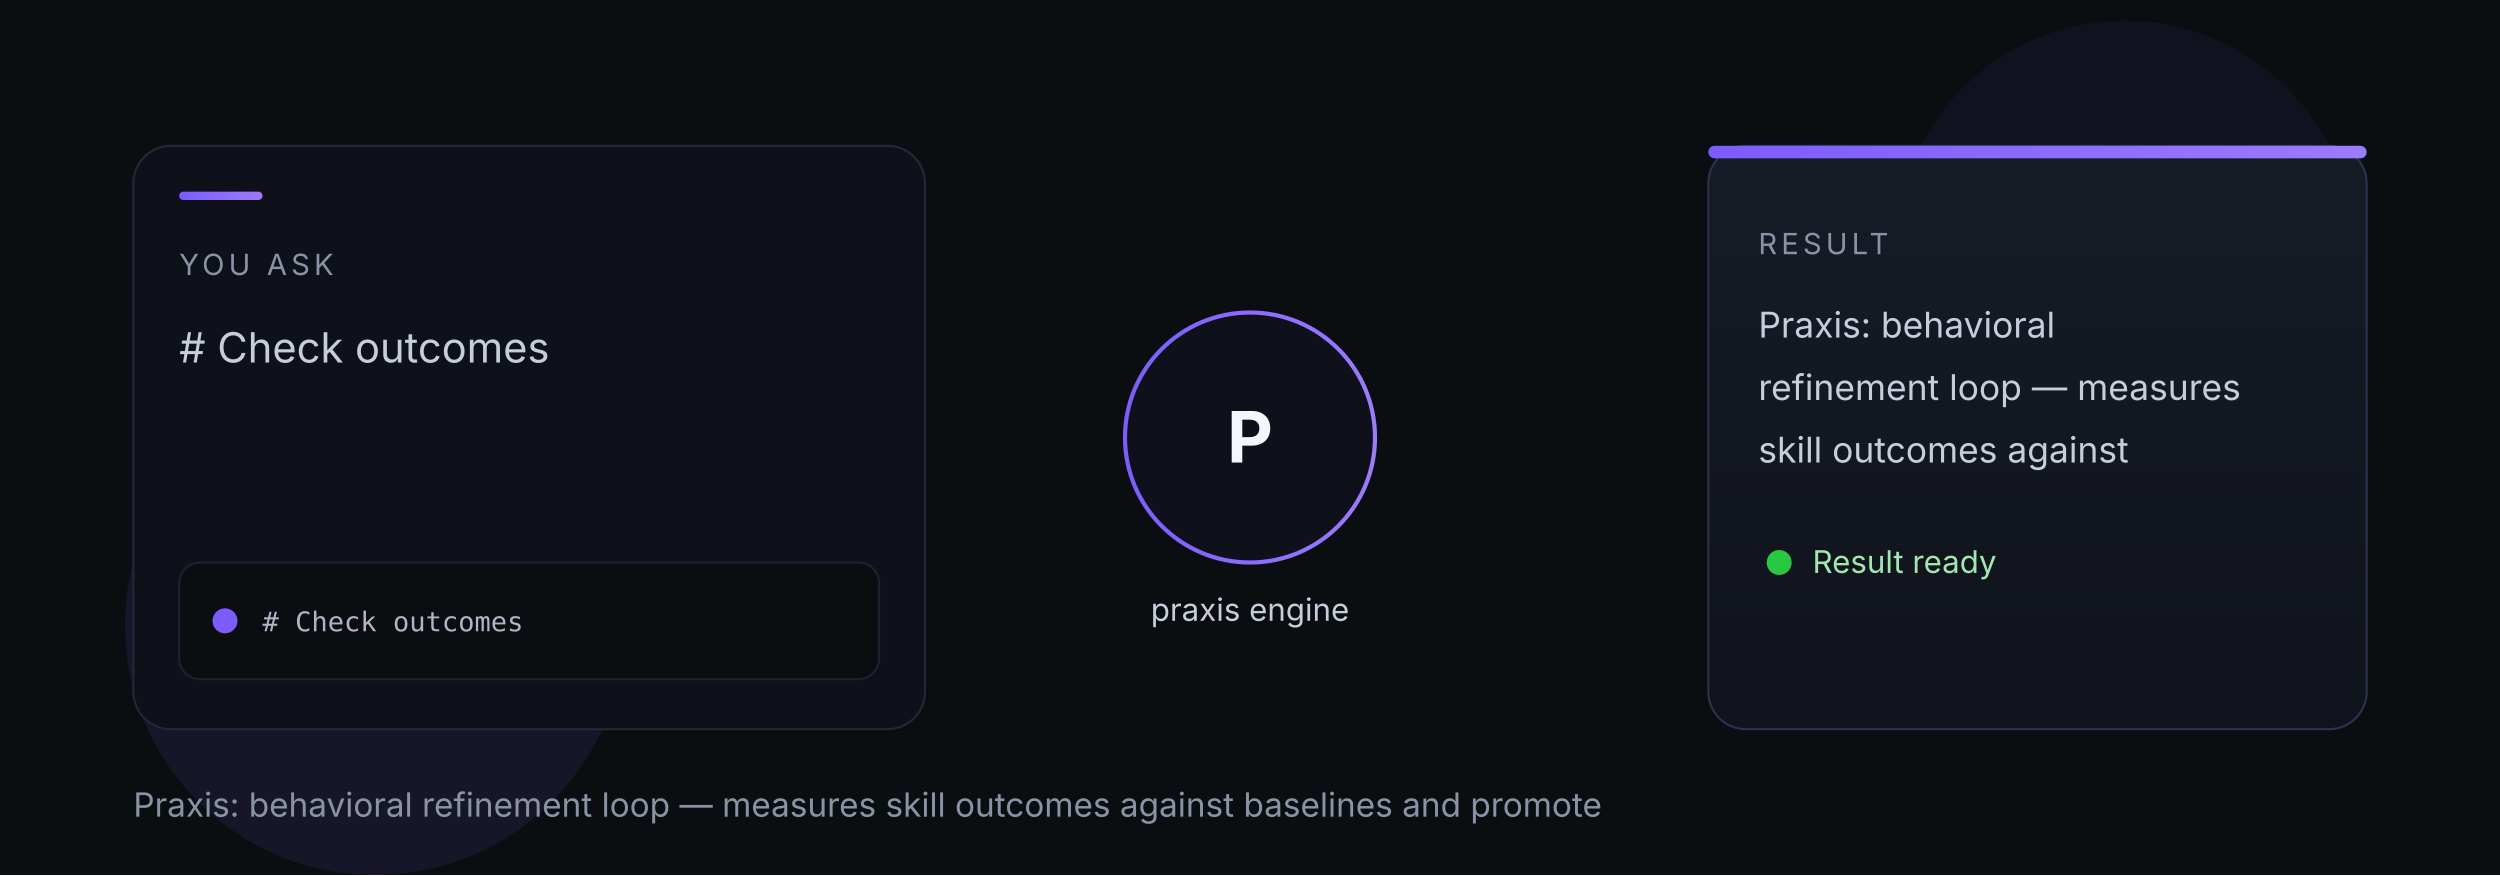
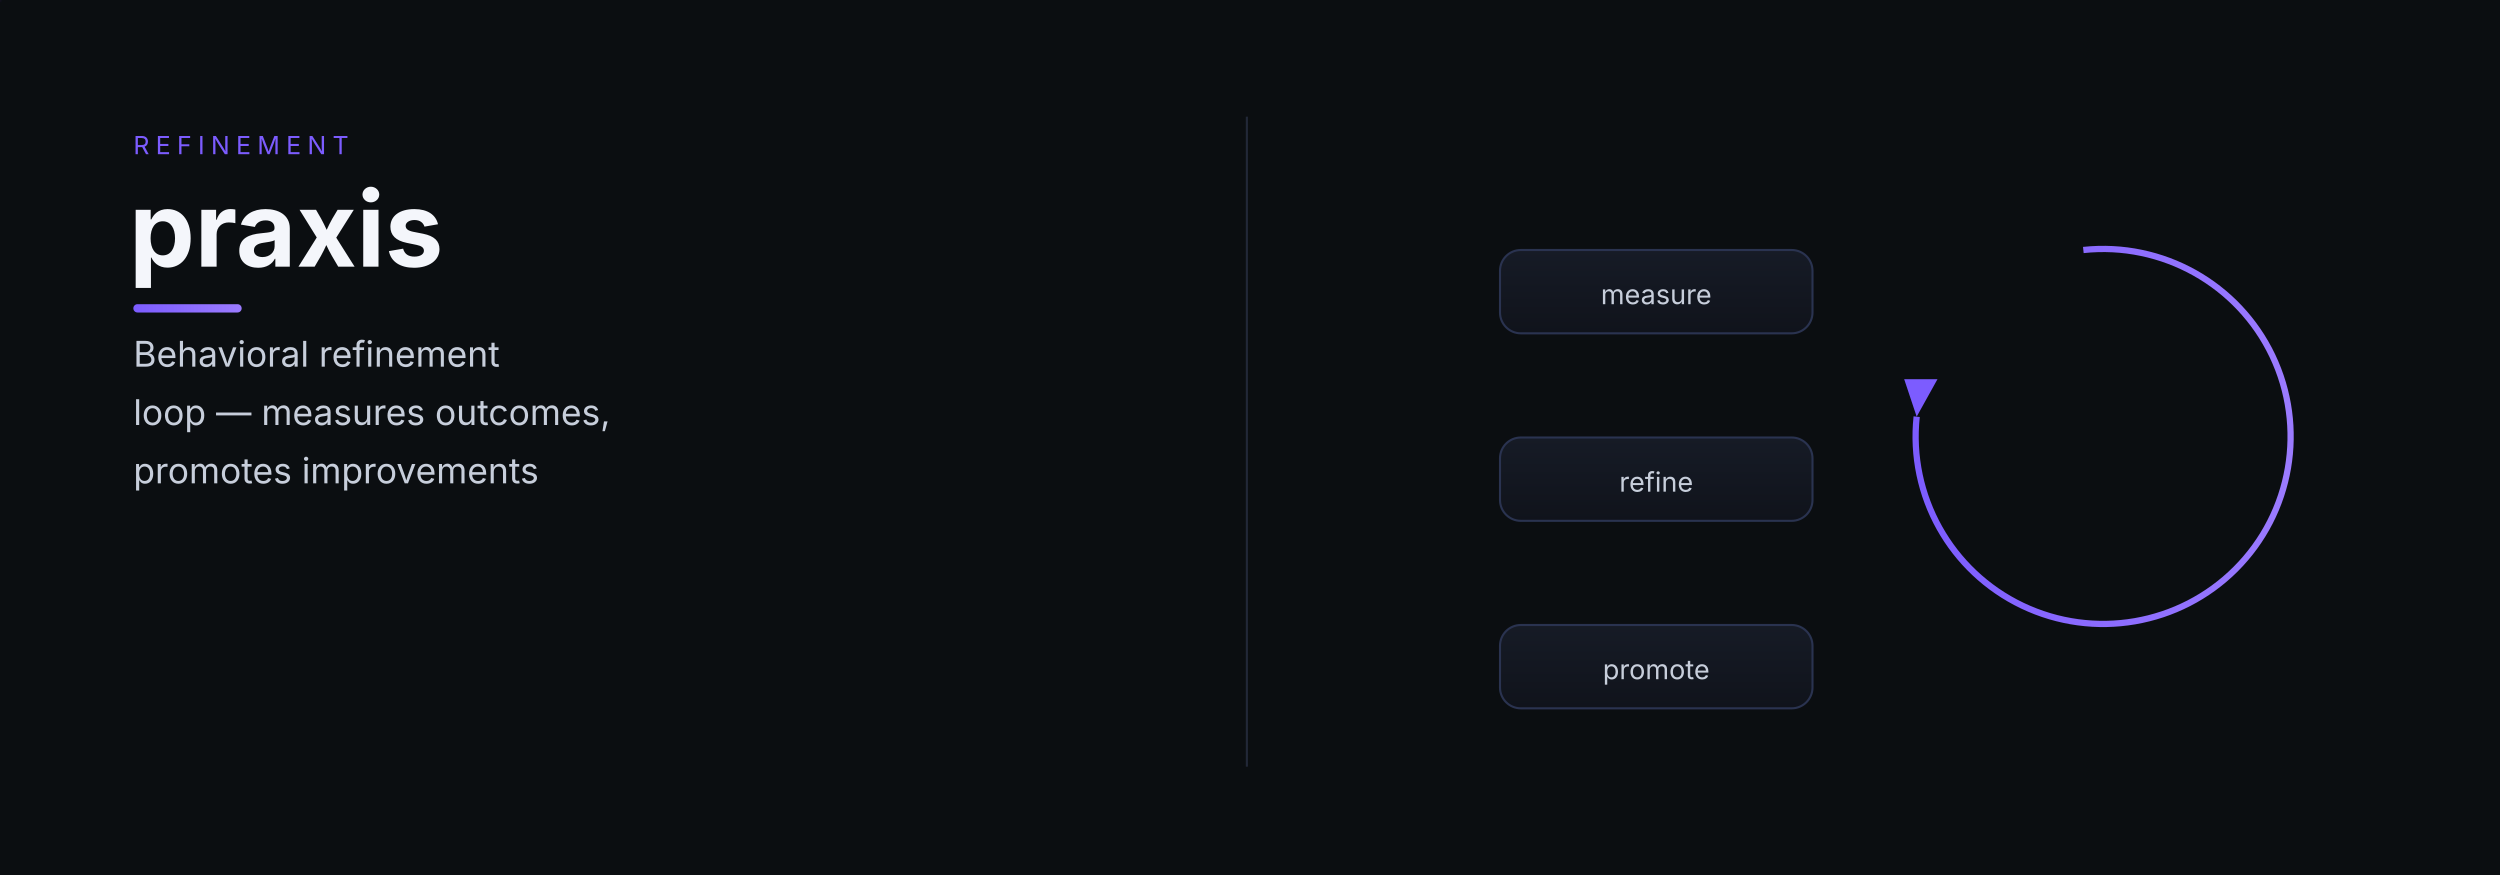
<svg xmlns="http://www.w3.org/2000/svg" width="1200" height="420" viewBox="0 0 1200 420" role="img" aria-labelledby="title desc">
  <defs>
-     <radialGradient id="glow" cx="0.32" cy="0.42" r="0.75" gradientUnits="userSpaceOnUse">
+     <radialGradient id="bg" cx="0.32" cy="0.42" r="0.95" gradientUnits="userSpaceOnUse">
      <stop offset="0" stop-color="#15101F" />
      <stop offset="0.55" stop-color="#0C0F16" />
      <stop offset="1" stop-color="#0B0E11" />
    </radialGradient>
-     <linearGradient id="accent" x1="0" y1="0" x2="1" y2="0">
+     <linearGradient id="acc" x1="0" y1="0" x2="1" y2="0">
      <stop offset="0" stop-color="#7C5CFF" />
      <stop offset="1" stop-color="#9B7BFF" />
    </linearGradient>
-     <linearGradient id="card" x1="0" y1="0" x2="0" y2="1">
+     <linearGradient id="panel" x1="0" y1="0" x2="0" y2="1">
      <stop offset="0" stop-color="#161B26" />
      <stop offset="1" stop-color="#10131B" />
    </linearGradient>
  </defs>
-   <rect width="1200" height="420" fill="url(#glow)" />
-   <circle cx="180" cy="300" r="120" fill="#7C5CFF" opacity="0.10" />
-   <circle cx="1020" cy="120" r="110" fill="#7C5CFF" opacity="0.06" />
-   <g transform="translate(64 70)">
-     <rect x="0" y="0" width="380" height="280" rx="18" fill="#0E111A" stroke="#222838" />
-     <rect x="22" y="22" width="40" height="4" rx="2" fill="url(#accent)" />
-     <text x="22" y="62" font-family="-apple-system, BlinkMacSystemFont, Segoe UI, sans-serif" font-size="14" letter-spacing="2" fill="#8A93A6">YOU ASK</text>
-     <text x="22" y="104" font-family="-apple-system, BlinkMacSystemFont, Segoe UI, sans-serif" font-size="20" fill="#C7CEDB"># Check outcomes</text>
-     <g transform="translate(22 200)">
-       <rect width="336" height="56" rx="10" fill="#0B0E11" stroke="#1C2230" />
-       <circle cx="22" cy="28" r="6" fill="#7C5CFF" />
-       <text x="40" y="33" font-family="ui-monospace, SFMono-Regular, Menlo, monospace" font-size="13" fill="#AEB6C6"># Check outcomes</text>
-     </g>
-   </g>
-   <g transform="translate(540 150)">
-     <circle cx="60" cy="60" r="60" fill="#0E111A" stroke="url(#accent)" stroke-width="2" />
-     <text x="60" y="72" text-anchor="middle" font-family="-apple-system, BlinkMacSystemFont, Segoe UI, sans-serif" font-size="34" font-weight="700" fill="#F4F6FB">P</text>
-     <text x="60" y="148" text-anchor="middle" font-family="-apple-system, BlinkMacSystemFont, Segoe UI, sans-serif" font-size="15" fill="#C7CEDB">praxis engine</text>
-   </g>
-   <g transform="translate(820 70)">
-     <rect x="0" y="0" width="316" height="280" rx="18" fill="url(#card)" stroke="#2A3350" />
-     <rect x="0" y="0" width="316" height="6" rx="3" fill="url(#accent)" />
-     <text x="24" y="52" font-family="-apple-system, BlinkMacSystemFont, Segoe UI, sans-serif" font-size="14" letter-spacing="2" fill="#8A93A6">RESULT</text>
-     <text x="24" y="92" font-family="-apple-system, BlinkMacSystemFont, Segoe UI, sans-serif" font-size="17" fill="#C7CEDB">Praxis: behavioral</text>
-     <text x="24" y="122" font-family="-apple-system, BlinkMacSystemFont, Segoe UI, sans-serif" font-size="17" fill="#C7CEDB">refinement loop — measures</text>
-     <text x="24" y="152" font-family="-apple-system, BlinkMacSystemFont, Segoe UI, sans-serif" font-size="17" fill="#C7CEDB">skill outcomes against</text>
-     <circle cx="34" cy="200" r="6" fill="#28C840" />
-     <text x="50" y="205" font-family="-apple-system, BlinkMacSystemFont, Segoe UI, sans-serif" font-size="15" fill="#9FE9B0">Result ready</text>
-   </g>
-   <text x="64" y="392" font-family="-apple-system, BlinkMacSystemFont, Segoe UI, sans-serif" font-size="16" fill="#8A93A6">Praxis: behavioral refinement loop — measures skill outcomes against baselines and promote</text>
+   <rect width="1200" height="420" fill="url(#bg)" />
+   <rect x="598" y="56" width="1" height="312" fill="#222838" />
+   <text x="64" y="74" font-family="-apple-system,BlinkMacSystemFont,Segoe UI,sans-serif" font-size="12" letter-spacing="3" fill="#7C5CFF">REFINEMENT</text>
+   <text x="62" y="128" font-family="-apple-system,BlinkMacSystemFont,Segoe UI,sans-serif" font-size="50" font-weight="700" fill="#F4F6FB">praxis</text>
+   <rect x="64" y="146" width="52" height="4" rx="2" fill="url(#acc)" />
+   <text x="64" y="176" font-family="-apple-system,BlinkMacSystemFont,Segoe UI,sans-serif" font-size="17" fill="#C7CEDB">Behavioral refinement</text>
+   <text x="64" y="204" font-family="-apple-system,BlinkMacSystemFont,Segoe UI,sans-serif" font-size="17" fill="#C7CEDB">loop — measures outcomes,</text>
+   <text x="64" y="232" font-family="-apple-system,BlinkMacSystemFont,Segoe UI,sans-serif" font-size="17" fill="#C7CEDB">promotes improvements</text>
+   <path d="M1000 120 A 90 90 0 1 1 920 200" fill="none" stroke="url(#acc)" stroke-width="3" />
+   <path d="M920 200 l-6 -18 h16 z" fill="#7C5CFF" />
+   <rect x="720" y="120" width="150" height="40" rx="10" fill="url(#panel)" stroke="#2A3350" />
+   <text x="795" y="146" text-anchor="middle" font-family="-apple-system,BlinkMacSystemFont,Segoe UI,sans-serif" font-size="13" fill="#C7CEDB">measure</text>
+   <rect x="720" y="210" width="150" height="40" rx="10" fill="url(#panel)" stroke="#2A3350" />
+   <text x="795" y="236" text-anchor="middle" font-family="-apple-system,BlinkMacSystemFont,Segoe UI,sans-serif" font-size="13" fill="#C7CEDB">refine</text>
+   <rect x="720" y="300" width="150" height="40" rx="10" fill="url(#panel)" stroke="#2A3350" />
+   <text x="795" y="326" text-anchor="middle" font-family="-apple-system,BlinkMacSystemFont,Segoe UI,sans-serif" font-size="13" fill="#C7CEDB">promote</text>
</svg>
